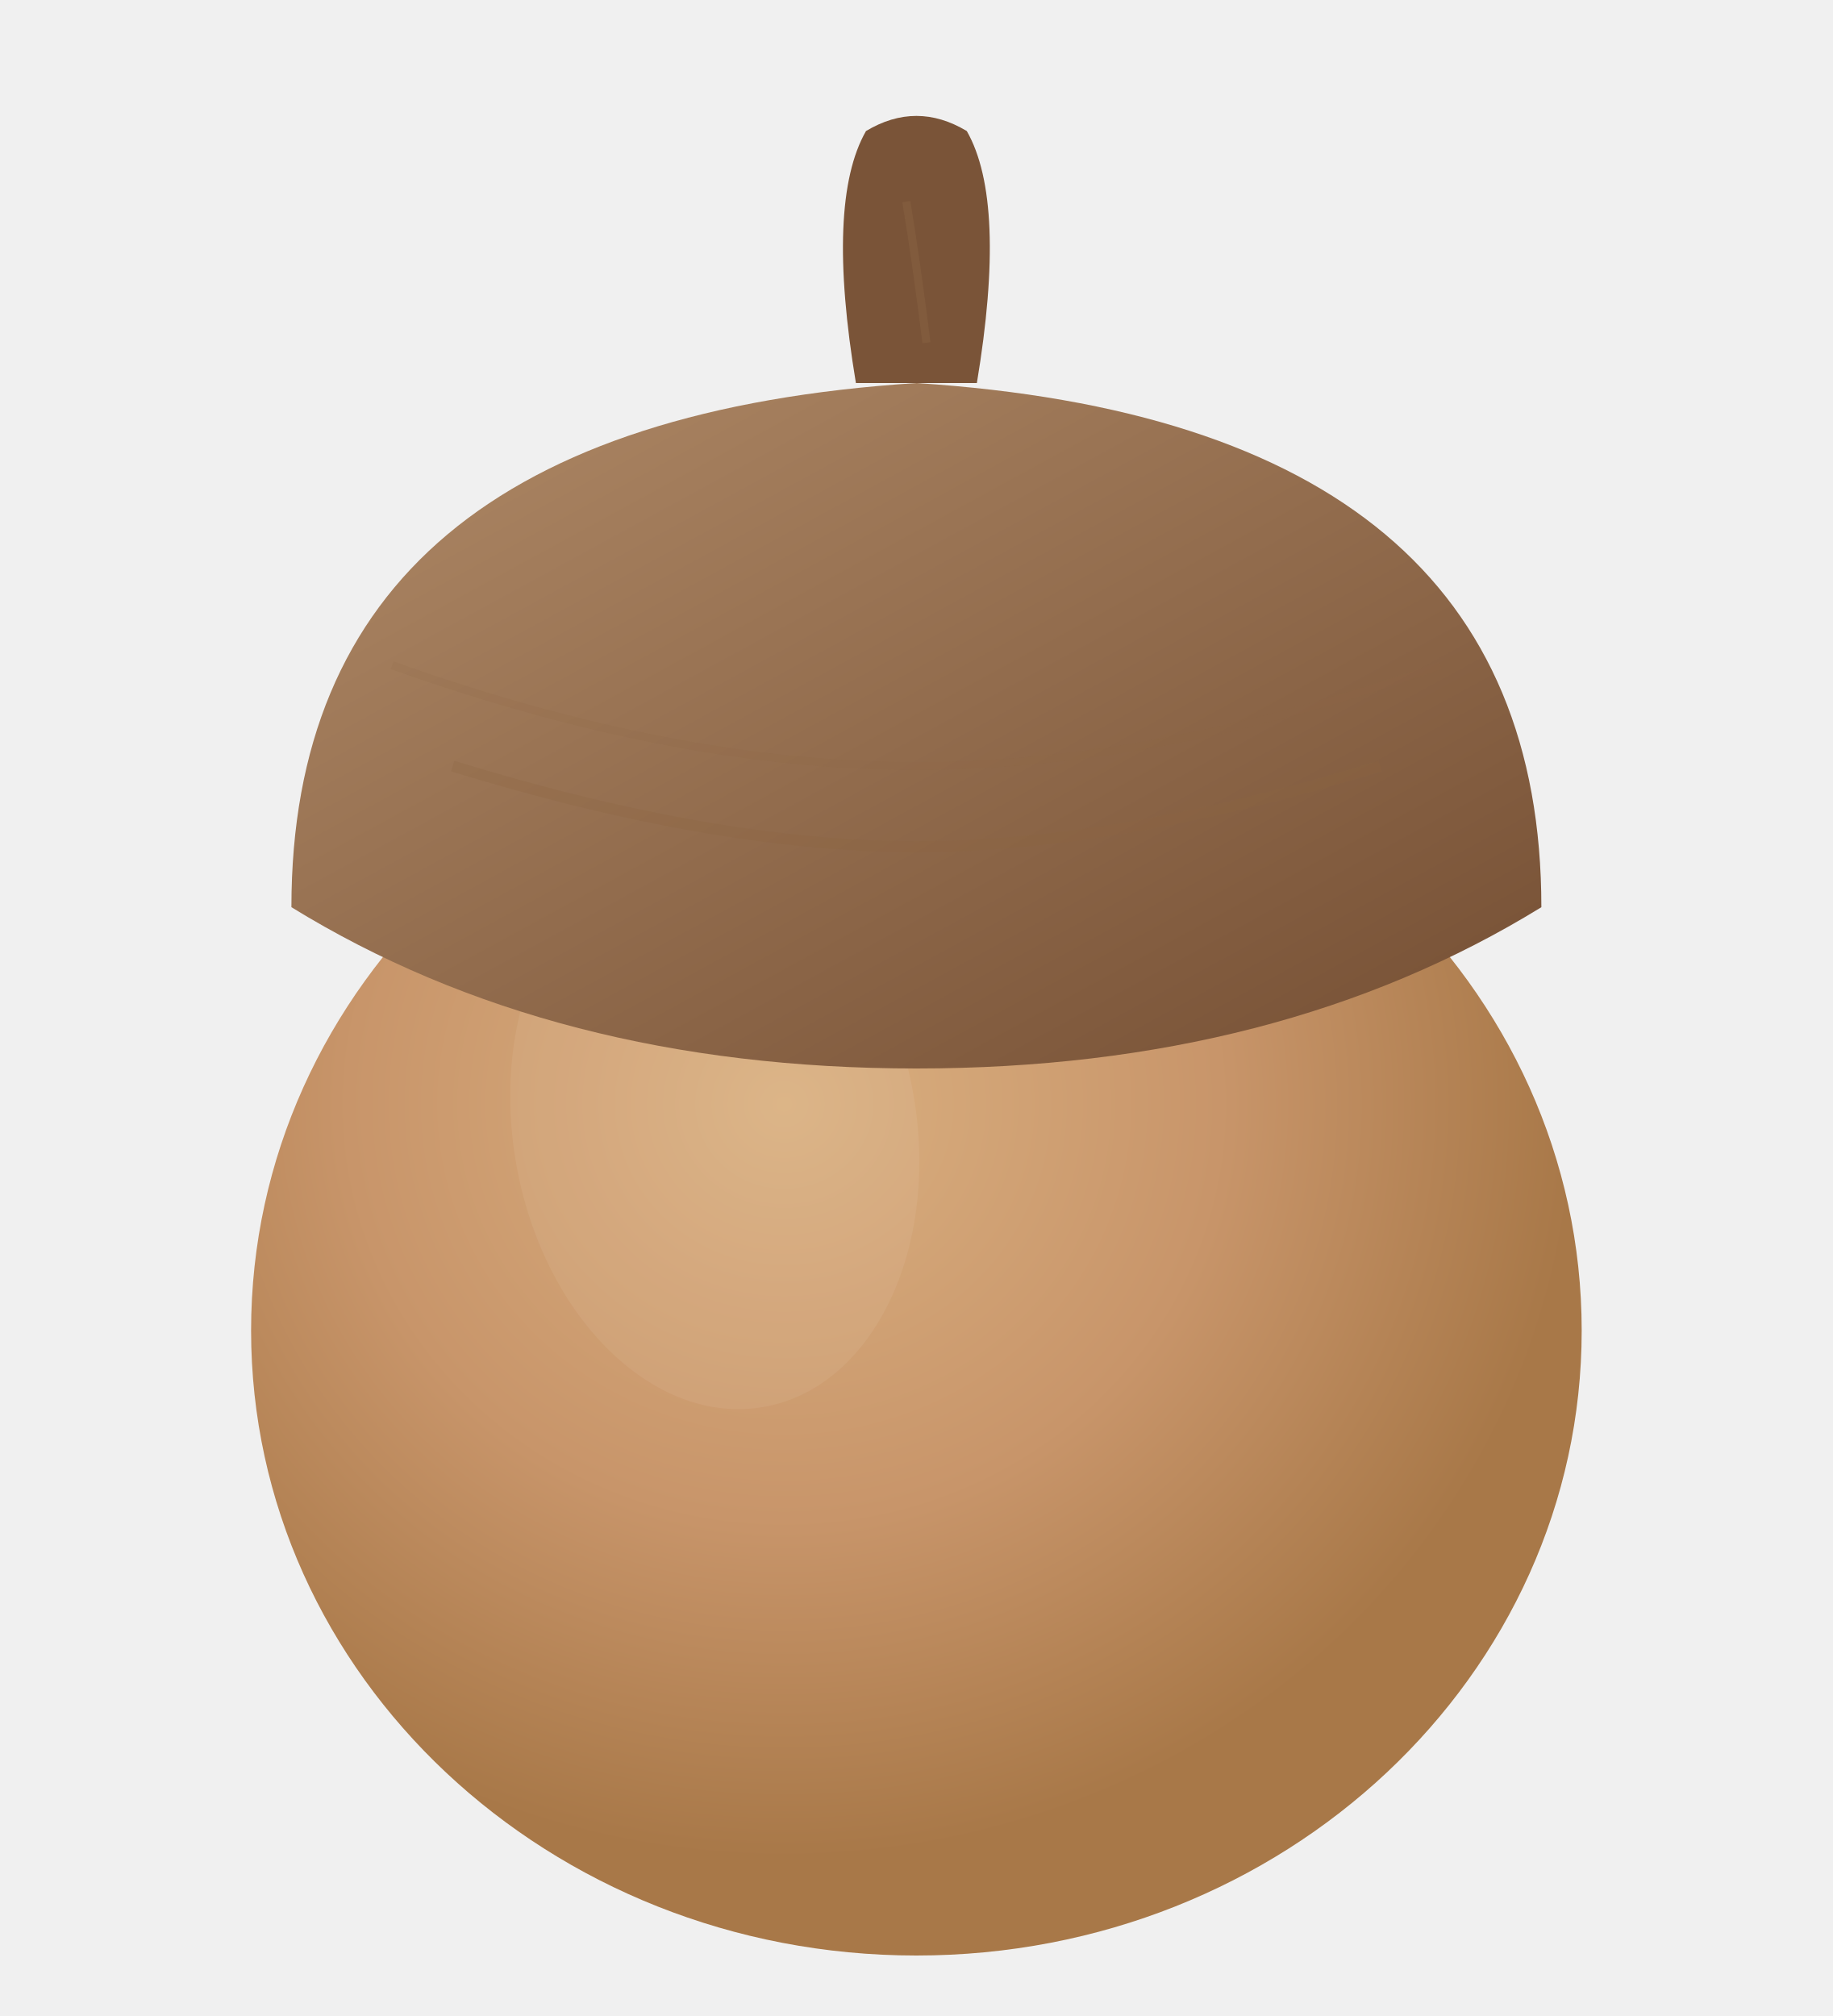
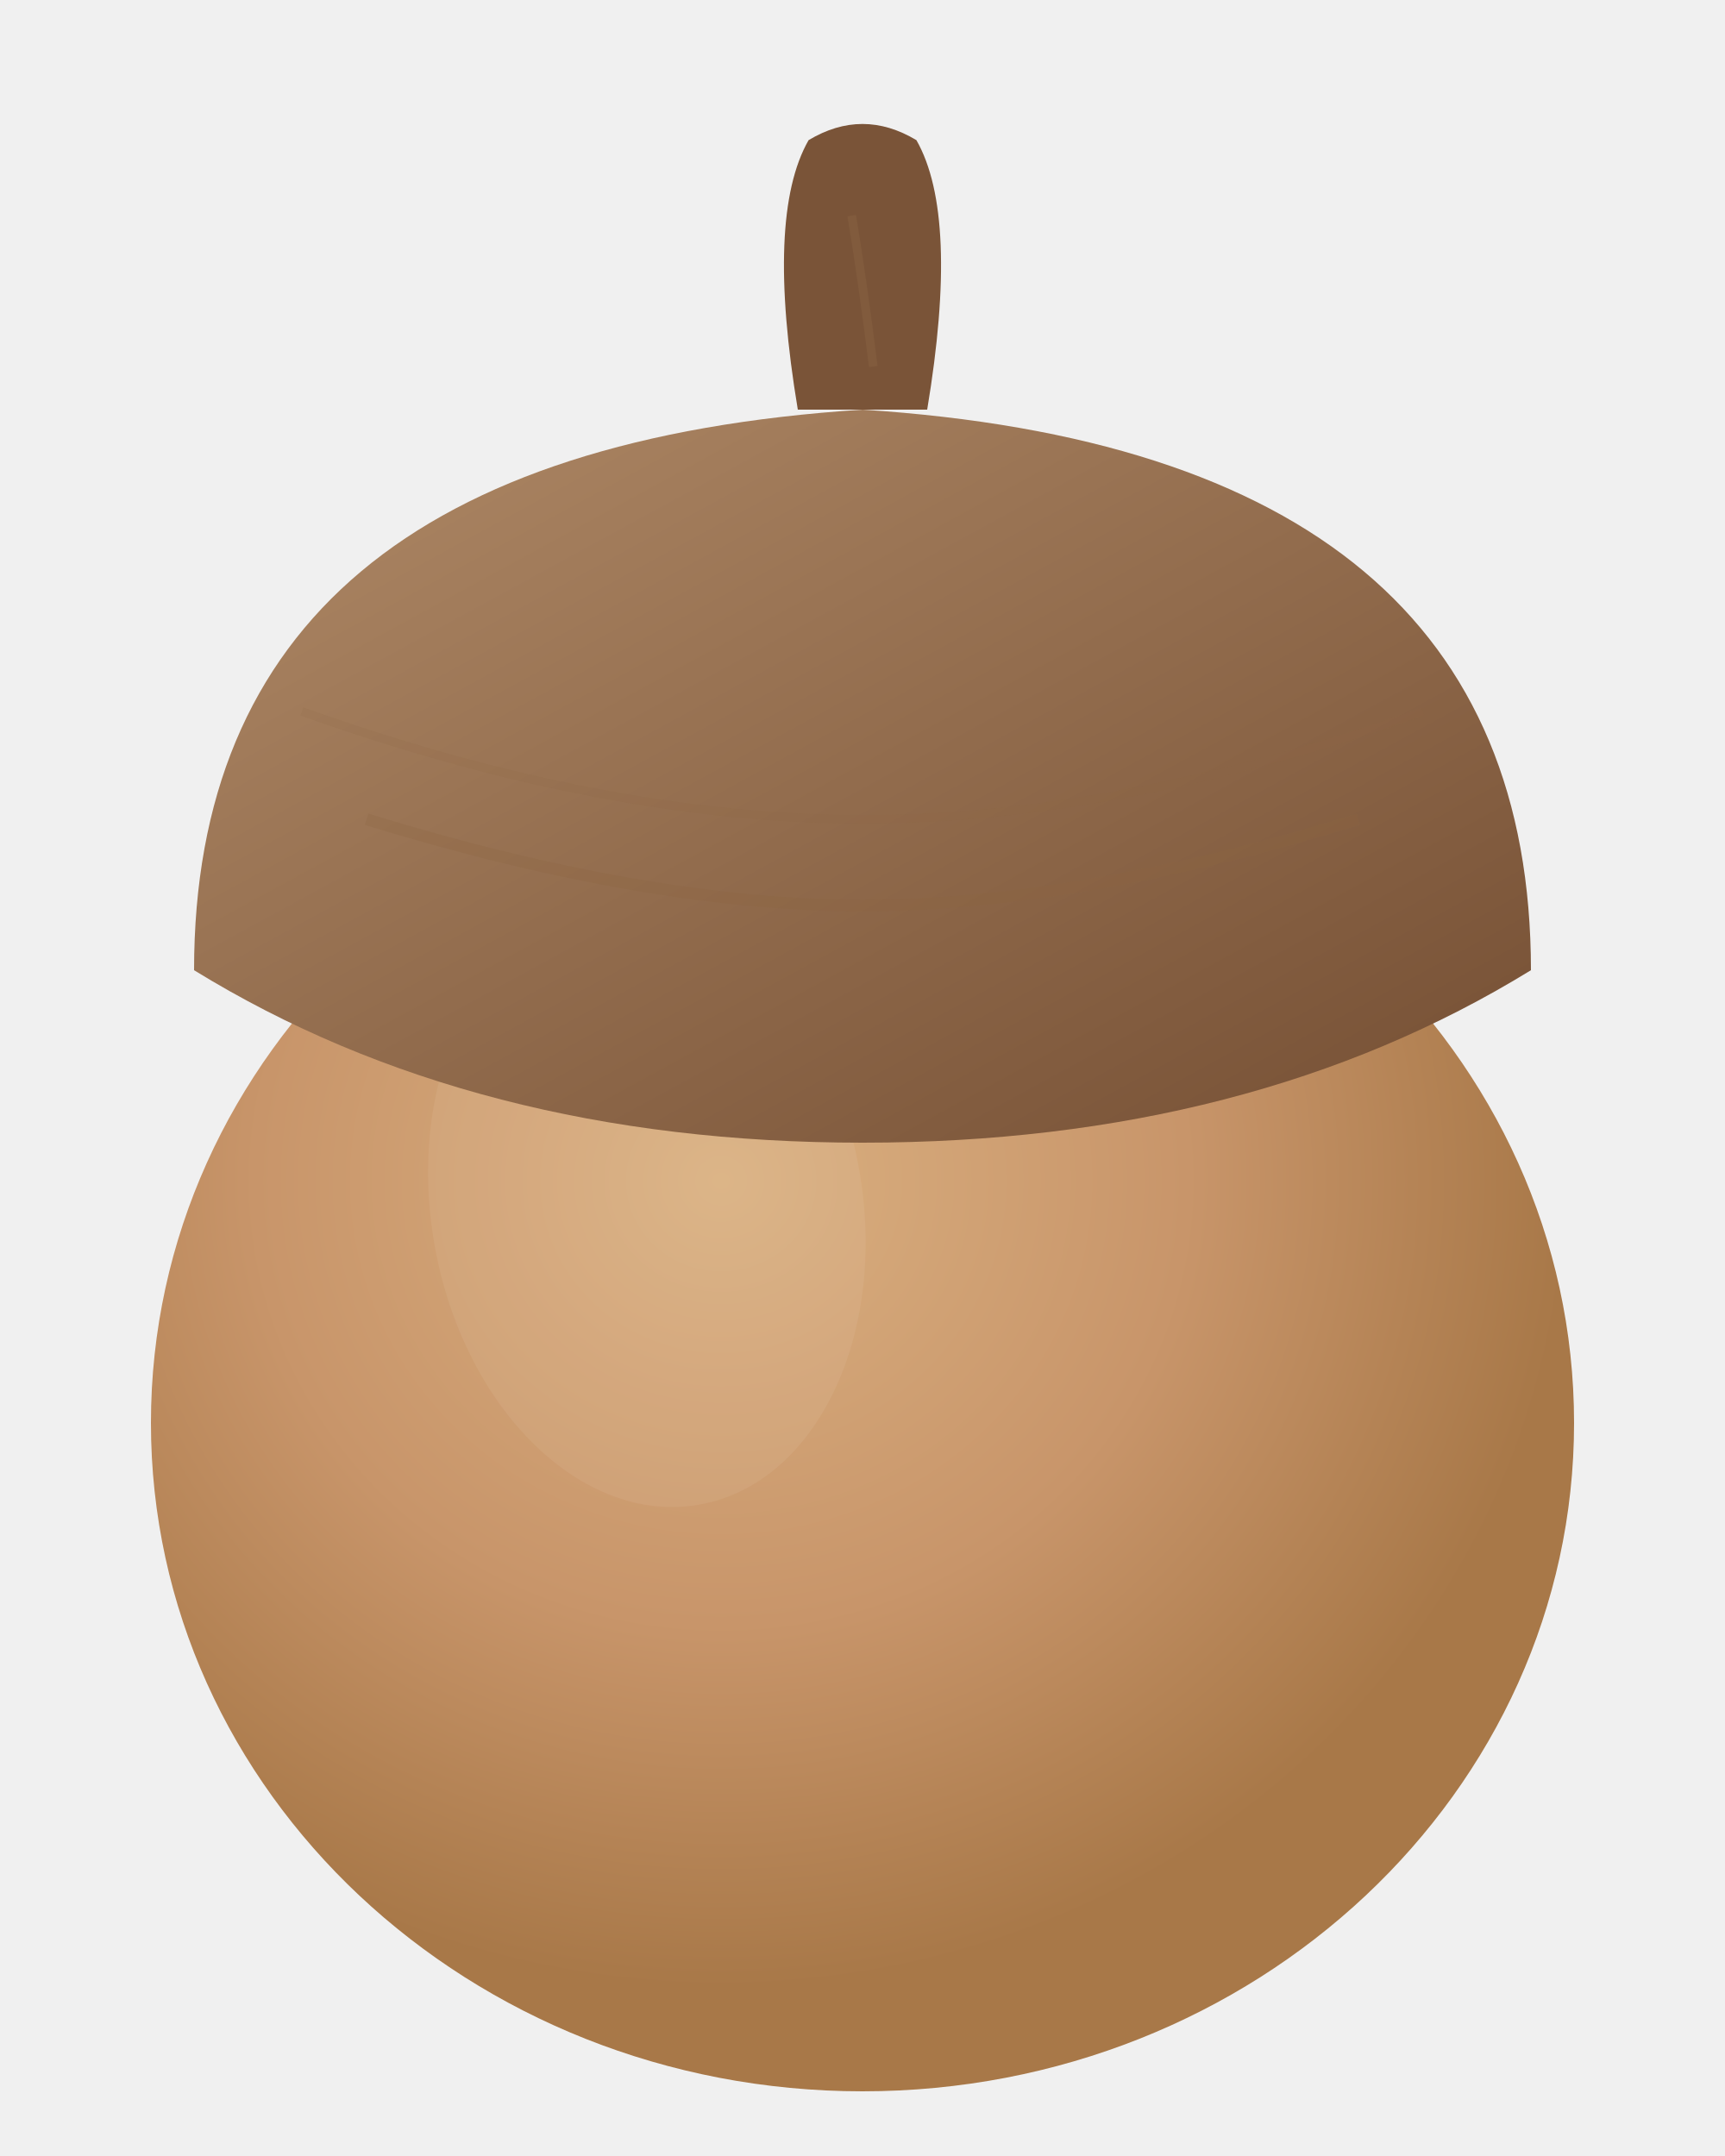
- <svg xmlns="http://www.w3.org/2000/svg" width="200" height="220" viewBox="-40 -60 80 100">
+ <svg viewBox="-40 -60 80 100">
  <defs>
-     <radialGradient id="dsc-body" cx="0.40" cy="0.32" r="0.60">
+     <radialGradient id="a" cx=".4" cy=".32" r=".6">
      <stop offset="0%" stop-color="#dab080" />
      <stop offset="55%" stop-color="#c8956a" />
      <stop offset="100%" stop-color="#a87848" />
    </radialGradient>
-     <linearGradient id="dsc-cap" x1="0.1" y1="0.1" x2="0.9" y2="0.9">
+     <linearGradient id="b" x1=".1" x2=".9" y1=".1" y2=".9">
      <stop offset="0%" stop-color="#aa8462" />
      <stop offset="100%" stop-color="#7a5438" />
    </linearGradient>
  </defs>
-   <ellipse cx="0" cy="6" rx="33" ry="31" fill="url(#dsc-body)" />
-   <ellipse cx="-10" cy="-4" rx="10" ry="14" fill="white" opacity="0.06" transform="rotate(-10 -10 -4)" />
-   <path d="M-31,-15 Q-31,-39 0,-41 Q31,-39 31,-15 Q18,-7 0,-7 Q-18,-7 -31,-15Z" fill="url(#dsc-cap)" />
-   <path d="M-23,-22 Q-10,-18 0,-18 Q10,-18 23,-22" stroke="#8a6440" stroke-width="0.55" fill="none" opacity="0.25" />
-   <path d="M-26,-27 Q-12,-22 0,-22 Q12,-22 26,-27" stroke="#8a6440" stroke-width="0.4" fill="none" opacity="0.15" />
-   <path d="M-3,-41 Q-4.5,-50 -2.5,-53.5 Q0,-55 2.5,-53.5 Q4.5,-50 3,-41" fill="#7a5438" />
-   <path d="M-0.5,-50 Q0,-47 0.5,-43" stroke="#96704a" stroke-width="0.4" fill="none" opacity="0.25" />
+   <ellipse cy="6" fill="url(#a)" rx="33" ry="31" />
+   <ellipse cx="-10" cy="-4" fill="#fff" opacity=".06" rx="10" ry="14" transform="rotate(-10 -10 -4)" />
+   <path fill="url(#b)" d="M-31-15q0-24 31-26 31 2 31 26Q18-7 0-7t-31-8" />
+   <path fill="none" stroke="#8a6440" stroke-width=".55" d="M-23-22q13 4 23 4t23-4" opacity=".25" />
+   <path fill="none" stroke="#8a6440" stroke-width=".4" d="M-26-27q14 5 26 5t26-5" opacity=".15" />
+   <path fill="#7a5438" d="M-3-41q-1.5-9 .5-12.5 2.5-1.5 5 0Q4.5-50 3-41" />
+   <path fill="none" stroke="#96704a" stroke-width=".4" d="M-.5-50q.5 3 1 7" opacity=".25" />
</svg>
